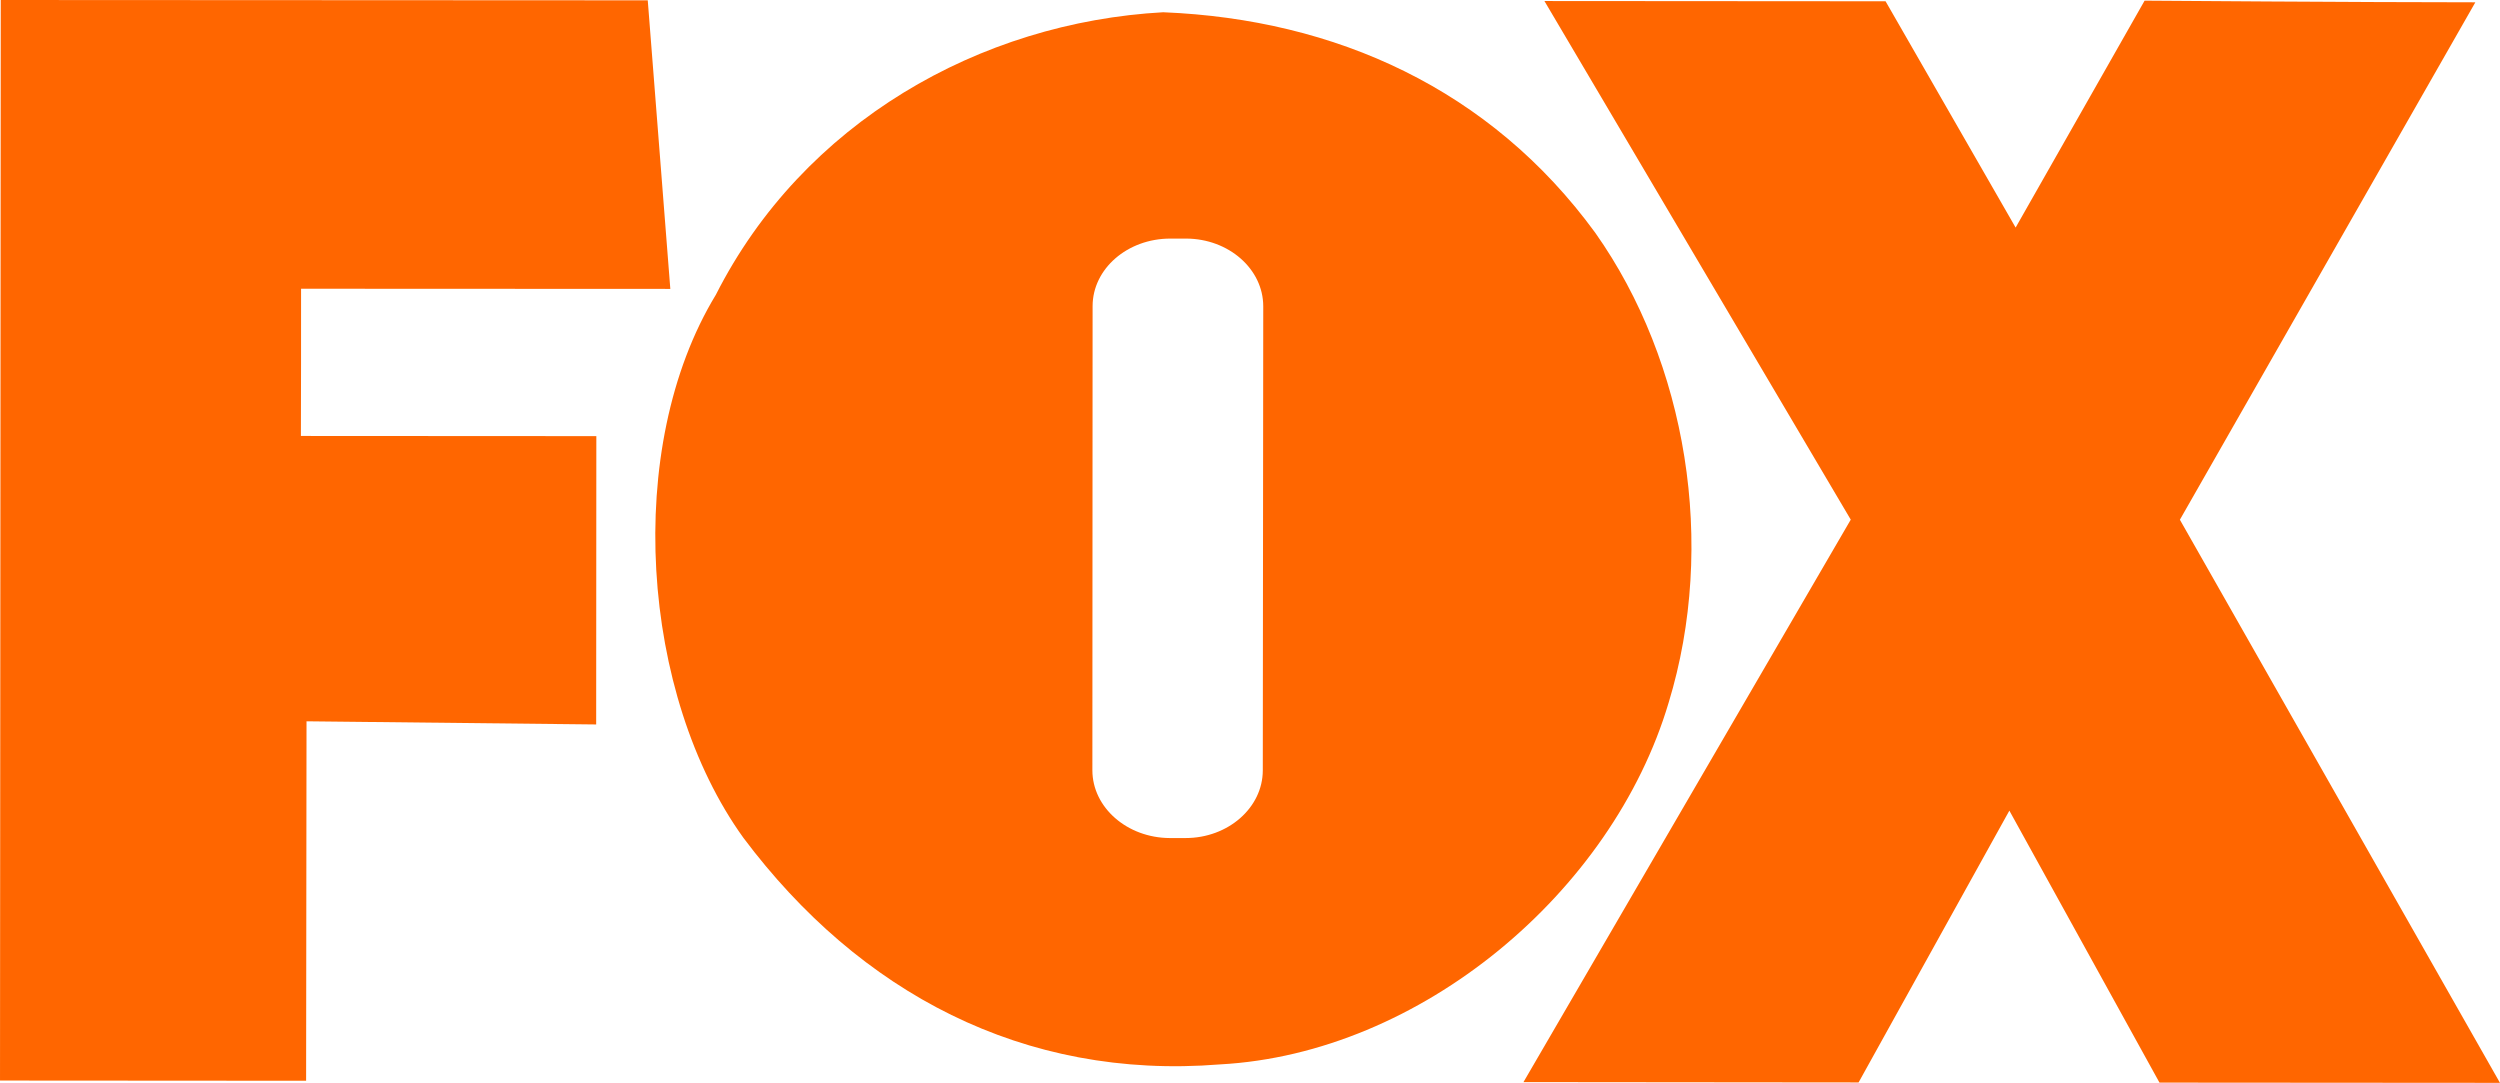
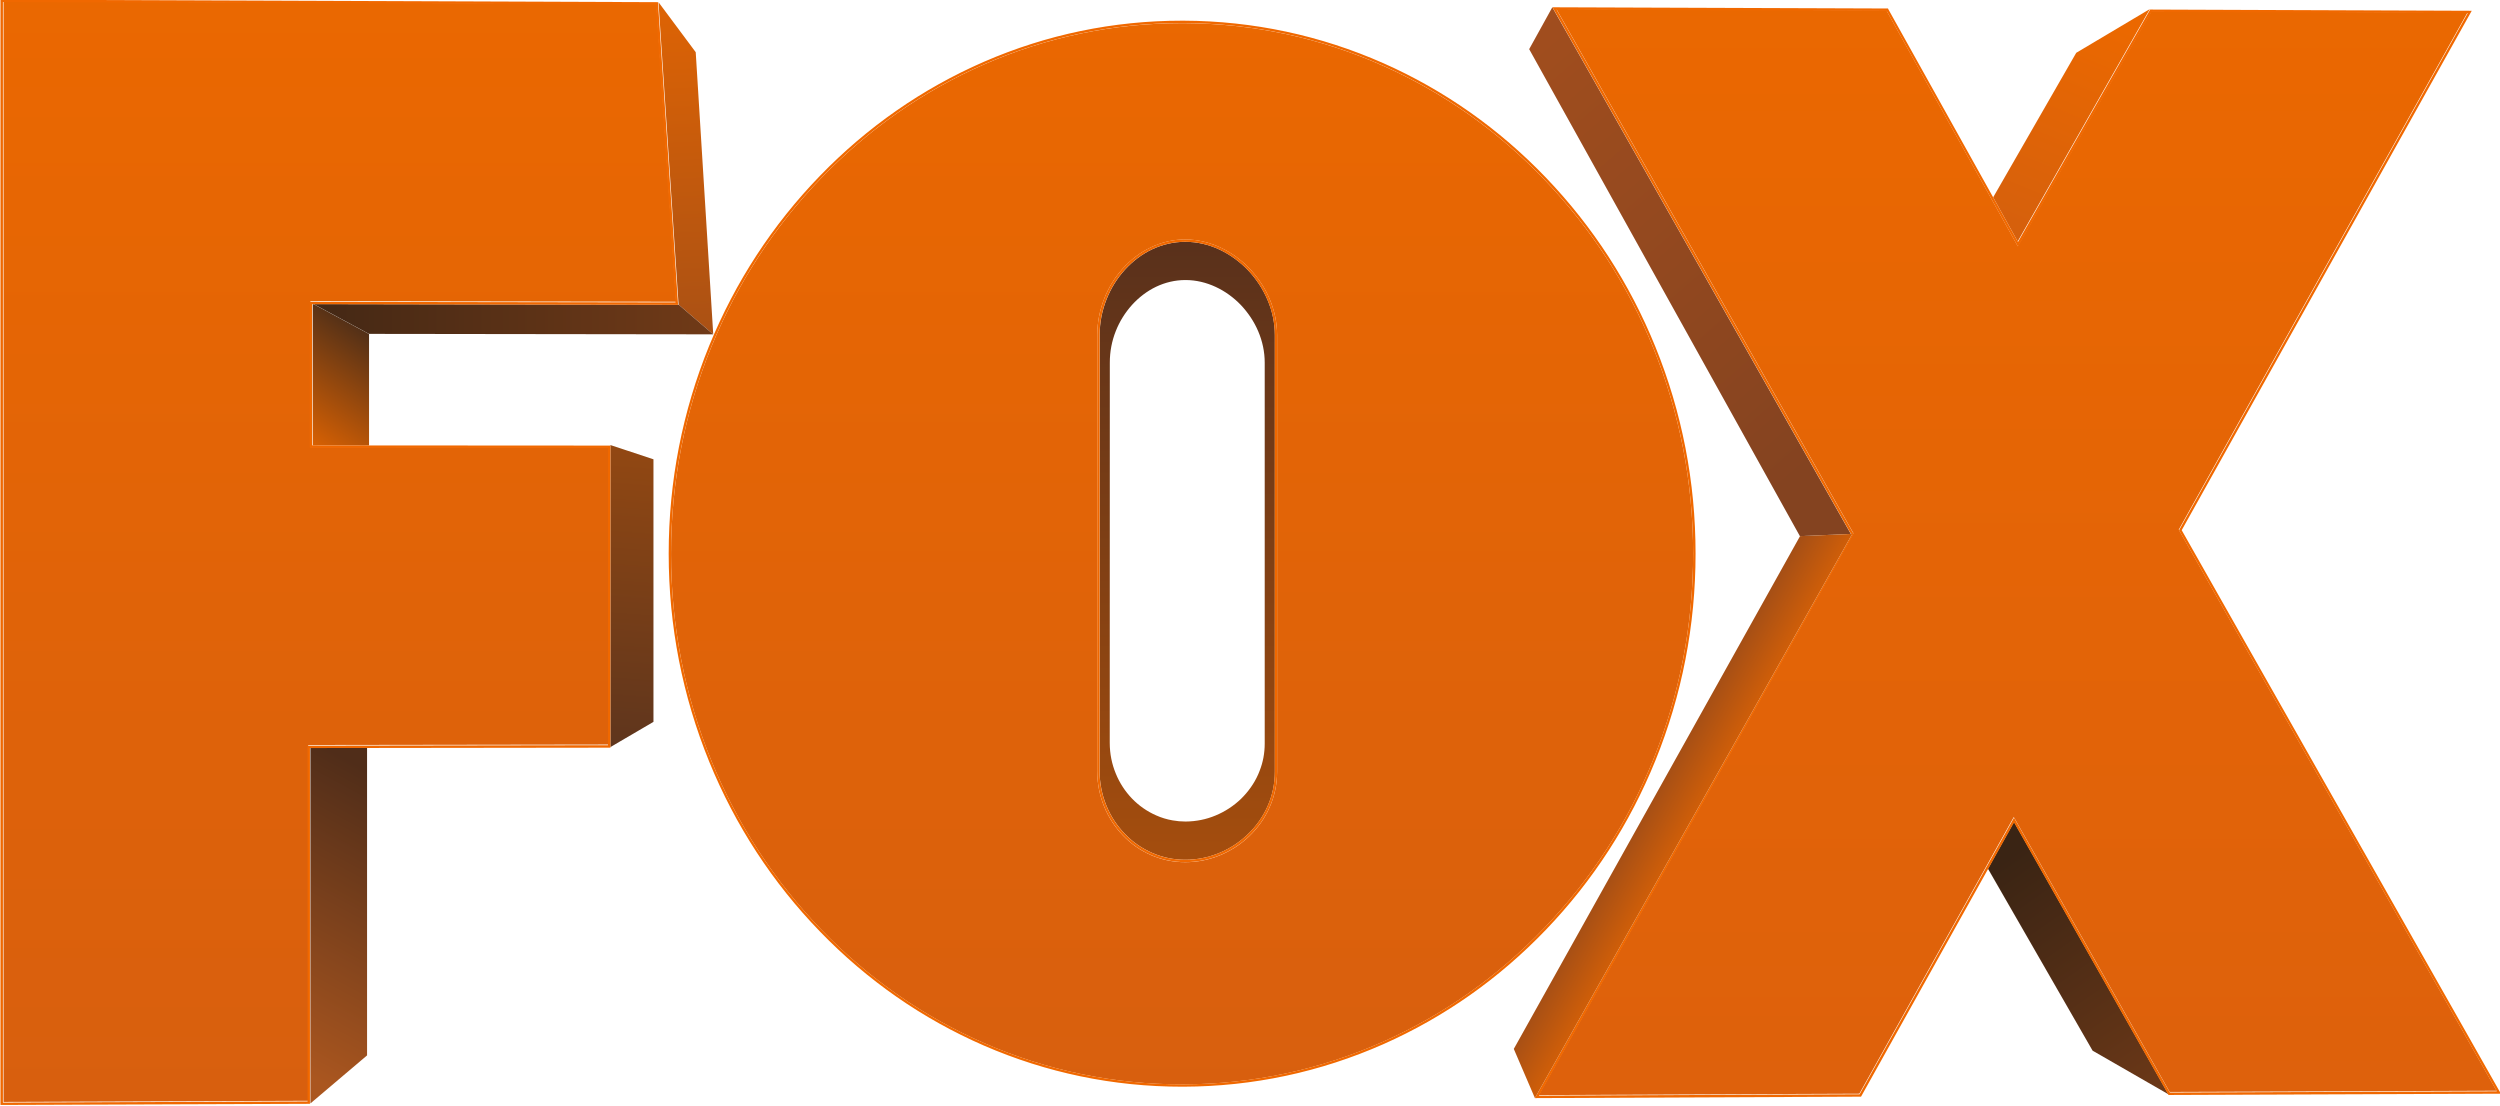
- <svg xmlns="http://www.w3.org/2000/svg" id="svg12" width="600" height="259.88" version="1.1">
-   <path id="path6" d="m160.88 69.337-88.623-0.04c0 12.201 0 23.709-0.04 35.334l70.905 0.04c0 14.304-0.04 54.221-0.04 69.2l-69.516-0.76-0.099 86.27-73.465-0.05 0.179-259.33 155.28 0.079 5.416 69.258z" fill="#f60" />
-   <path id="path8" d="m452.53 0.296 31.218 54.321 30.957-54.46s52.476 0.397 79.378 0.397l-70.91 124.18 76.82 135.15-81.719-0.059-36.028-65.272-36.186 65.233-80.428-0.079 78.55-134.99-73.52-124.47 81.877 0.059z" fill="#f60" />
-   <path id="path10" d="m279.27 2.933c-44.148 2.401-86.553 26.52-107.46 67.806-22.318 36.684-18.03 96.159 6.61 130.34 27.795 37.08 67.187 58.167 114.38 54.378 48.131-2.599 94.161-41.317 107.67-86.808 11.6-38 4.35-81.703-17.6-112.77-25.18-34.521-62.37-51.246-103.61-52.933zm1.601 54.327h3.821c10.197 0.04 18.488 7.3 18.488 16.267l-0.11 111.39c-0.02 8.908-8.302 16.215-18.538 16.215h-3.77c-10.276-0.04-18.591-7.359-18.591-16.267l0.052-111.39c0-8.948 8.346-16.215 18.643-16.215z" fill="#f60" />
+ <svg xmlns="http://www.w3.org/2000/svg" xmlns:xlink="http://www.w3.org/1999/xlink" id="svg128210" width="800" height="353.7" version="1.1" viewBox="0 0 211.67 93.583">
+   <defs id="defs128204">
+     <clipPath id="clipPath6990">
+       <path id="path6988" d="m763.32 689.05 0.304 0.55 0.131-0.23 0.021-0.038-0.152 0.268-0.304-0.55" />
+     </clipPath>
+     <clipPath id="clipPath7014">
+       <path id="path7012" d="m763.39 675.27 1e-3 1e-3 -1e-3 -1e-3m4.284 0.019 1.666 2.986-1.666-2.986m8.402 0.039v1e-3l-4.191 7.399 4.191-7.4m-6.663 11.764-1.381 2.478-4e-3 9e-3 -4.406 0.016 4.406-0.016 4e-3 -9e-3 1.381-2.478m-5.602 2.171-0.037 0.064-0.021 0.038-0.131 0.23 0.189-0.332" />
+     </clipPath>
+     <clipPath id="clipPath7040">
+       <path id="path7038" d="m763.39 675.27" />
+     </clipPath>
+     <linearGradient id="linearGradient7076" x2="1" gradientTransform="matrix(0 14.325 14.325 0 769.73 675.27)" gradientUnits="userSpaceOnUse">
+       <stop id="stop7072" stop-color="#f06800" offset="0" />
+       <stop id="stop7074" stop-color="#f06800" offset="1" />
+     </linearGradient>
+     <clipPath id="clipPath7198">
+       <path id="path7196" d="m758.63 678.92c-0.076 0.013-0.148 0.035-0.217 0.066-0.119 0.052-0.226 0.127-0.317 0.221-0.09 0.094-0.163 0.205-0.213 0.329-0.051 0.123-0.079 0.259-0.079 0.402 0-0.143 0.028-0.279 0.079-0.402 0.05-0.124 0.123-0.235 0.213-0.329 0.091-0.094 0.198-0.169 0.317-0.221 0.068-0.03 0.141-0.053 0.217-0.066" />
+     </clipPath>
+     <clipPath id="clipPath7280">
+       <path id="path7278" d="m752.6 685.3-0.23 3.705-0.489 0.657 0.489-0.657 0.23-3.705" />
+     </clipPath>
+     <clipPath id="clipPath7304">
+       <path id="path7302" d="m743.24 675.18v14.515l8.634-0.033v-1e-3 1e-3l-8.634 0.033v-14.515m8.01 8.659-3.178 2e-3 3.178-2e-3" />
+     </clipPath>
+     <linearGradient id="linearGradient129140" x2="1" gradientTransform="matrix(0 14.325 14.325 0 769.73 675.27)" gradientUnits="userSpaceOnUse" xlink:href="#linearGradient7076" />
+     <linearGradient id="linearGradient2760" x2="1" gradientTransform="matrix(-6.2718 7.1948 7.1948 6.2718 767.28 683.8)" gradientUnits="userSpaceOnUse">
+       <stop id="stop7000" stop-color="#828e94" offset="0" />
+       <stop id="stop7002" stop-color="#b1b9be" offset="1" />
+     </linearGradient>
+     <linearGradient id="linearGradient2762" x2="1" gradientTransform="matrix(0 14.325 14.325 0 769.73 675.27)" gradientUnits="userSpaceOnUse">
+       <stop id="stop7024" stop-color="#fff" offset="0" />
+       <stop id="stop7026" stop-color="#fff" offset=".094" />
+       <stop id="stop7028" stop-color="#fff" offset="1" />
+     </linearGradient>
+     <linearGradient id="linearGradient2764" x2="1" gradientTransform="matrix(1.2641 -.7136 -.7136 -1.2641 764.56 679.5)" gradientUnits="userSpaceOnUse">
+       <stop id="stop7050" stop-color="#828e94" offset="0" />
+       <stop id="stop7052" stop-color="#f8fcfd" offset="1" />
+     </linearGradient>
+     <linearGradient id="linearGradient2766" x2="1" gradientTransform="matrix(2.2951 5.5335 5.5335 -2.2951 768.6 683.89)" gradientUnits="userSpaceOnUse">
+       <stop id="stop7094" stop-color="#c05819" offset="0" />
+       <stop id="stop7096" stop-color="#eb6800" offset="1" />
+     </linearGradient>
+     <linearGradient id="linearGradient2768" x2="1" gradientTransform="matrix(5.1488 -7.3464 -7.3464 -5.1488 769.52 678.37)" gradientUnits="userSpaceOnUse">
+       <stop id="stop7112" stop-color="#3a2414" offset="0" />
+       <stop id="stop7114" stop-color="#b3551c" offset="1" />
+     </linearGradient>
+     <linearGradient id="linearGradient2770" x2="1" gradientTransform="matrix(-6.2718 7.1948 7.1948 6.2718 767.28 683.8)" gradientUnits="userSpaceOnUse">
+       <stop id="stop7130" stop-color="#844320" offset="0" />
+       <stop id="stop7132" stop-color="#ad521d" offset="1" />
+     </linearGradient>
+     <linearGradient id="linearGradient2772" x2="1" gradientTransform="matrix(0 18.836 18.836 0 769.73 671.32)" gradientUnits="userSpaceOnUse">
+       <stop id="stop7148" stop-color="#da5f0f" offset="0" />
+       <stop id="stop7150" stop-color="#eb6800" offset="1" />
+     </linearGradient>
+     <linearGradient id="linearGradient2774" x2="1" gradientTransform="matrix(1.2641 -.7136 -.7136 -1.2641 764.56 679.5)" gradientUnits="userSpaceOnUse">
+       <stop id="stop7184" stop-color="#844320" offset="0" />
+       <stop id="stop7186" stop-color="#eb6800" offset="1" />
+     </linearGradient>
+     <linearGradient id="linearGradient2776" x2="1" gradientTransform="matrix(0 -15.905 -15.905 0 758.82 686.75)" gradientUnits="userSpaceOnUse">
+       <stop id="stop7208" stop-color="#535967" offset="0" />
+       <stop id="stop7210" stop-color="#f8fcfd" offset="1" />
+     </linearGradient>
+     <linearGradient id="linearGradient2778" x2="1" gradientTransform="matrix(0 18.836 18.836 0 758.75 671.32)" gradientUnits="userSpaceOnUse">
+       <stop id="stop7226" stop-color="#d35d12" offset="0" />
+       <stop id="stop7228" stop-color="#eb6800" offset="1" />
+     </linearGradient>
+     <linearGradient id="linearGradient2780" x2="1" gradientTransform="matrix(0 -15.905 -15.905 0 758.82 686.75)" gradientUnits="userSpaceOnUse">
+       <stop id="stop7248" stop-color="#57301c" offset="0" />
+       <stop id="stop7250" stop-color="#eb6800" offset="1" />
+     </linearGradient>
+     <linearGradient id="linearGradient2782" x2="1" gradientTransform="matrix(0 13.999 13.999 0 758.75 675.42)" gradientUnits="userSpaceOnUse">
+       <stop id="stop7266" stop-color="#f06800" offset="0" />
+       <stop id="stop7268" stop-color="#f06800" offset="1" />
+     </linearGradient>
+     <linearGradient id="linearGradient2784" x2="1" gradientTransform="matrix(-.46124 8.7217 8.7217 .46124 752.52 682.05)" gradientUnits="userSpaceOnUse">
+       <stop id="stop7290" stop-color="#828e94" offset="0" />
+       <stop id="stop7292" stop-color="#f8fcfd" offset="1" />
+     </linearGradient>
+     <linearGradient id="linearGradient2786" x2="1" gradientTransform="matrix(0 14.515 14.515 0 747.69 675.18)" gradientUnits="userSpaceOnUse">
+       <stop id="stop7314" stop-color="#fff" offset="0" />
+       <stop id="stop7316" stop-color="#fff" offset=".094" />
+       <stop id="stop7318" stop-color="#fff" offset="1" />
+     </linearGradient>
+     <linearGradient id="linearGradient2788" x2="1" gradientTransform="matrix(-1.8623 -3.4317 -3.4317 1.8623 748.48 679.35)" gradientUnits="userSpaceOnUse">
+       <stop id="stop7338" stop-color="#502d19" offset="0" />
+       <stop id="stop7340" stop-color="#aa561f" offset="1" />
+     </linearGradient>
+     <linearGradient id="linearGradient2790" x2="1" gradientTransform="matrix(.80025 10.866 10.866 -.80025 751.37 679.82)" gradientUnits="userSpaceOnUse">
+       <stop id="stop7356" stop-color="#5e351d" offset="0" />
+       <stop id="stop7358" stop-color="#eb6800" offset="1" />
+     </linearGradient>
+     <linearGradient id="linearGradient2792" x2="1" gradientTransform="matrix(0 18.836 18.836 0 747.69 671.32)" gradientUnits="userSpaceOnUse">
+       <stop id="stop7374" stop-color="#d35d12" offset="0" />
+       <stop id="stop7376" stop-color="#eb6800" offset="1" />
+     </linearGradient>
+     <linearGradient id="linearGradient2794" x2="1" gradientTransform="matrix(-.46124 8.7217 8.7217 .46124 752.52 682.05)" gradientUnits="userSpaceOnUse">
+       <stop id="stop7396" stop-color="#844320" offset="0" />
+       <stop id="stop7398" stop-color="#eb6800" offset="1" />
+     </linearGradient>
+     <linearGradient id="linearGradient2796" x2="1" gradientTransform="matrix(-1.1178 -1.6297 -1.6297 1.1178 748.14 685.41)" gradientUnits="userSpaceOnUse">
+       <stop id="stop7414" stop-color="#482c19" offset="0" />
+       <stop id="stop7416" stop-color="#eb6800" offset="1" />
+     </linearGradient>
+     <linearGradient id="linearGradient2798" x2="1" gradientTransform="matrix(14.392 -.014792 -.014792 -14.392 746.17 685.51)" gradientUnits="userSpaceOnUse">
+       <stop id="stop7432" stop-color="#3a2414" offset="0" />
+       <stop id="stop7434" stop-color="#b3551c" offset="1" />
+     </linearGradient>
+     <linearGradient id="linearGradient2800" x2="1" gradientTransform="matrix(0 14.515 14.515 0 747.69 675.18)" gradientUnits="userSpaceOnUse">
+       <stop id="stop7450" stop-color="#f06800" offset="0" />
+       <stop id="stop7452" stop-color="#f06800" offset="1" />
+     </linearGradient>
+   </defs>
+   <g id="layer1" transform="translate(7.7752 -82.19)">
+     <g id="g127602" transform="matrix(6.4474 0 0 -6.4474 -4799.7 4528.9)">
+       <g id="g6984">
+         <g id="g6986" clip-path="url(#clipPath6990)">
+           <g id="g6992">
+             <g id="g6998">
+               <path id="path7006" d="m767.56 682.68-0.686-0.03-3.555 6.395 0.304 0.55 3.937-6.915" fill="url(#linearGradient2760)" />
+             </g>
+           </g>
+         </g>
+       </g>
+       <g id="g7008">
+         <g id="g7010" clip-path="url(#clipPath7014)">
+           <g id="g7016">
+             <g id="g7022">
+               <path id="path7032" d="m763.67 689.57 3.901-6.884-4e-3 -8e-3 -4.129-7.37 4.211 0.018 2.028 3.633 2.047-3.61 4.293 0.016-4.174 7.369 5e-3 7e-3 3.787 6.783-4.152 0.016-1.754-3.085-0.013 0.025-1.712 3.073-4.334 0.017m-0.286-14.294 4.151 7.41-3.919 6.915 4.406-0.016 4e-3 -9e-3 1.703-3.057 1.736 3.052h9e-3l4.214-0.016-0.013-0.023-3.796-6.798 4.191-7.4-4.364-0.017-5e-3 8e-3 -2.024 3.57-2.009-3.6h-9e-3l-4.275-0.019" fill="url(#linearGradient2762)" />
+             </g>
+           </g>
+         </g>
+       </g>
+       <g id="g7034">
+         <g id="g7036" clip-path="url(#clipPath7040)">
+           <g id="g7042">
+             <g id="g7048">
+               <path id="path7056" d="m763.39 675.27-0.277 0.646 3.759 6.734 0.686 0.03-4.168-7.41" fill="url(#linearGradient2764)" />
+             </g>
+           </g>
+         </g>
+       </g>
+       <g id="g7058" transform="translate(763.39 675.27)">
+         <path id="path7060" d="m0 0h1e-3 -1e-3m1e-3 1e-3 -0.277 0.645 0.277-0.645" fill="#f06800" />
+       </g>
+       <g id="g7062">
+         <g id="g7064">
+           <g id="g7070">
+             <path id="path7078" d="m763.39 675.27 1e-3 1e-3v-1e-3h-1e-3" fill="url(#linearGradient129140)" />
+           </g>
+         </g>
+       </g>
+       <g id="g7080" transform="translate(771.71 675.32)">
+         <path id="path7082" d="m0 0-3e-3 5e-3 2e-3 -4e-3 -2e-3 4e-3 3e-3 -5e-3 4.364 0.017-4.364-0.017m-1e-3 1e-3 -0.996 0.573-1.375 2.39h1e-3l1.374-2.39 0.996-0.573m-2.298 11.78 1.091 1.898-1.091-1.898m1.091 1.898 0.967 0.575-0.967-0.575" fill="#f06800" />
+       </g>
+       <g id="g7084">
+         <g id="g7086">
+           <g id="g7092">
+             <path id="path7100" d="m769.73 686.52-0.322 0.579 1.091 1.898 0.967 0.575-1.736-3.052" fill="url(#linearGradient2766)" />
+           </g>
+         </g>
+       </g>
+       <g id="g7102">
+         <g id="g7104">
+           <g id="g7110">
+             <path id="path7118" d="m771.71 675.32-0.996 0.573-1.374 2.39 0.342 0.614 2.024-3.57 2e-3 -3e-3 2e-3 -4e-3" fill="url(#linearGradient2768)" />
+           </g>
+         </g>
+       </g>
+       <g id="g7120">
+         <g id="g7122">
+           <g id="g7128">
+             <path id="path7136" d="m766.87 682.65-3.555 6.395 0.304 0.55 0.152-0.268 3.767-6.647v-1e-3l-0.668-0.029" fill="url(#linearGradient2770)" />
+           </g>
+         </g>
+       </g>
+       <g id="g7138">
+         <g id="g7140">
+           <g id="g7146">
+             <path id="path7154" d="m763.44 675.31 4.129 7.37 4e-3 8e-3 -3.901 6.884 4.334-0.017 1.712-3.073 0.013-0.025 1.754 3.085 4.152-0.016-3.787-6.783-5e-3 -7e-3 4.174-7.369-4.293-0.016-2.047 3.61-2.028-3.633-4.211-0.018" fill="url(#linearGradient2772)" />
+           </g>
+         </g>
+       </g>
+       <g id="g7156">
+         <g id="g7158">
+           <g id="g7164">
+             <path id="path7172" d="m763.39 675.27 4.168 7.41-0.018-1e-3v1e-3l-3.767 6.647 0.037-0.064-0.189 0.332 4.406-0.016 4e-3 -9e-3 1.381-2.478 0.322-0.579 1.736 3.052h9e-3l4.214-0.016-0.013-0.023-3.796-6.798 4.191-7.399v-1e-3l-4.364-0.017-3e-3 5e-3 -2e-3 3e-3 -2.024 3.57-0.342-0.614h-1e-3l-1.666-2.986h-9e-3l-4.274-0.019m0.285 14.294 3.901-6.884-4e-3 -8e-3 -4.129-7.37 4.211 0.018 2.028 3.633 2.047-3.61 4.293 0.016-4.174 7.369 5e-3 7e-3 3.787 6.783-4.152 0.016-1.754-3.085-0.013 0.025-1.712 3.073-4.334 0.017" fill="url(#linearGradient129140)" />
+           </g>
+         </g>
+       </g>
+       <g id="g7174">
+         <g id="g7176">
+           <g id="g7182">
+             <path id="path7190" d="m763.39 675.27v1e-3l-0.277 0.645 3.759 6.734 0.668 0.029 0.018 1e-3 -4.168-7.41" fill="url(#linearGradient2774)" />
+           </g>
+         </g>
+       </g>
+       <g id="g7192">
+         <g id="g7194" clip-path="url(#clipPath7198)">
+           <g id="g7200">
+             <g id="g7206">
+               <path id="path7214" d="m758.35 686.43c-0.136-0.065-0.259-0.159-0.362-0.273-0.103-0.113-0.187-0.248-0.245-0.395-0.057-0.147-0.089-0.306-0.089-0.469l-1e-3 -5.726c0-0.163 0.032-0.319 0.09-0.461 0.057-0.141 0.141-0.269 0.245-0.376 0.103-0.107 0.226-0.194 0.362-0.253 0.137-0.06 0.287-0.093 0.444-0.093 0.158 1e-3 0.312 0.033 0.452 0.091 0.142 0.059 0.271 0.144 0.38 0.25 0.109 0.104 0.199 0.23 0.261 0.37 0.063 0.141 0.097 0.296 0.097 0.46v5.734c0 0.163-0.034 0.322-0.097 0.469-0.062 0.147-0.152 0.282-0.261 0.396-0.109 0.115-0.238 0.208-0.38 0.274-0.14 0.065-0.294 0.102-0.452 0.102h-2e-3c-0.156 0-0.306-0.035-0.442-0.1m0.06-7.447c-0.119 0.052-0.226 0.127-0.317 0.221-0.09 0.094-0.163 0.205-0.213 0.329-0.051 0.123-0.079 0.259-0.079 0.402l1e-3 4.997c0 0.142 0.027 0.282 0.078 0.41 0.05 0.128 0.124 0.245 0.214 0.345 0.09 0.099 0.197 0.181 0.316 0.238 0.119 0.056 0.25 0.088 0.387 0.088 0.138 0 0.272-0.033 0.395-0.09s0.236-0.139 0.332-0.239c0.094-0.1 0.173-0.217 0.227-0.345 0.055-0.129 0.085-0.268 0.085-0.41v-5.005c0-0.143-0.03-0.279-0.085-0.401-0.054-0.123-0.133-0.232-0.227-0.324-0.096-0.092-0.209-0.166-0.332-0.217-0.123-0.052-0.257-0.079-0.395-0.08h-1e-3c-0.137 0-0.268 0.029-0.386 0.081" fill="url(#linearGradient2776)" />
+             </g>
+           </g>
+         </g>
+       </g>
+       <g id="g7216">
+         <g id="g7218">
+           <g id="g7224">
+             <path id="path7232" d="m758.78 675.45h-0.017c-0.901 0-1.774 0.18-2.599 0.539-0.801 0.348-1.521 0.85-2.141 1.489-0.619 0.641-1.106 1.387-1.446 2.219-0.352 0.862-0.531 1.778-0.531 2.722s0.179 1.859 0.531 2.721c0.34 0.831 0.827 1.578 1.446 2.218 0.62 0.64 1.34 1.141 2.141 1.49 0.822 0.357 1.693 0.538 2.591 0.538h0.025c0.905-3e-3 1.784-0.19 2.609-0.556 0.797-0.353 1.512-0.857 2.125-1.497s1.095-1.383 1.431-2.211c0.347-0.857 0.523-1.766 0.523-2.703s-0.176-1.847-0.523-2.704c-0.336-0.828-0.818-1.572-1.431-2.211-0.613-0.641-1.328-1.144-2.125-1.497-0.825-0.366-1.704-0.553-2.609-0.557m0.017 11.096c-0.155 0-0.305-0.035-0.448-0.103-0.138-0.065-0.261-0.158-0.368-0.276-0.106-0.117-0.189-0.251-0.247-0.4-0.06-0.153-0.091-0.313-0.091-0.475l-1e-3 -5.726c0-0.162 0.031-0.318 0.091-0.467 0.059-0.143 0.142-0.271 0.248-0.381s0.23-0.197 0.368-0.257c0.142-0.062 0.293-0.093 0.448-0.093h3e-3c0.157 0 0.311 0.031 0.458 0.092 0.143 0.06 0.272 0.144 0.384 0.252 0.113 0.109 0.202 0.235 0.264 0.376 0.066 0.148 0.099 0.305 0.099 0.466v5.734c0 0.161-0.033 0.321-0.098 0.476-0.063 0.147-0.152 0.282-0.264 0.4-0.113 0.118-0.243 0.211-0.385 0.277-0.148 0.069-0.302 0.104-0.458 0.105h-3e-3" fill="url(#linearGradient2778)" />
+           </g>
+         </g>
+       </g>
+       <g id="g7234" transform="translate(758.8 678.9)">
+         <path id="path7236" d="m0 0h-1e-3c-0.058 0-0.114 5e-3 -0.169 0.015 0.055-0.01 0.112-0.015 0.17-0.015m0.973 0.668c0.043 0.109 0.066 0.229 0.066 0.354 0-0.125-0.023-0.245-0.066-0.354" fill="#f06800" />
+       </g>
+       <g id="g7238">
+         <g id="g7240">
+           <g id="g7246">
+             <path id="path7254" d="m758.8 678.4c-0.153 0-0.299 0.03-0.437 0.091-0.134 0.058-0.255 0.142-0.358 0.25-0.104 0.107-0.185 0.232-0.242 0.371-0.059 0.145-0.089 0.298-0.089 0.455l1e-3 5.726c0 0.158 0.03 0.314 0.089 0.464 0.057 0.145 0.138 0.276 0.241 0.39 0.105 0.115 0.225 0.206 0.358 0.269 0.139 0.065 0.285 0.099 0.435 0.099h2e-3c0.152 0 0.302-0.034 0.446-0.101 0.138-0.065 0.265-0.156 0.375-0.27 0.11-0.116 0.196-0.247 0.258-0.392 0.064-0.15 0.096-0.306 0.096-0.463v-5.734c0-0.157-0.032-0.31-0.096-0.453-0.061-0.137-0.147-0.26-0.258-0.366-0.109-0.106-0.235-0.188-0.374-0.246-0.143-0.059-0.293-0.09-0.447-0.09m3e-3 0.502c0.138 1e-3 0.272 0.028 0.395 0.08 0.123 0.051 0.236 0.125 0.332 0.217 0.094 0.092 0.173 0.201 0.227 0.324 7e-3 0.016 0.013 0.031 0.019 0.047 0.043 0.109 0.066 0.229 0.066 0.354v5.005c0 0.142-0.03 0.281-0.085 0.41-0.054 0.128-0.133 0.245-0.227 0.345-0.096 0.1-0.209 0.182-0.332 0.239s-0.257 0.09-0.395 0.09h-3e-3c-0.136 0-0.266-0.032-0.384-0.088-0.119-0.057-0.226-0.139-0.316-0.238-0.09-0.1-0.164-0.217-0.214-0.345-0.051-0.128-0.078-0.268-0.078-0.41l-1e-3 -4.997c0-0.143 0.028-0.279 0.079-0.402 0.05-0.124 0.123-0.235 0.213-0.329 0.091-0.094 0.198-0.169 0.317-0.221 0.069-0.031 0.141-0.053 0.217-0.066 0.055-0.01 0.111-0.015 0.169-0.015h1e-3" fill="url(#linearGradient2780)" />
+           </g>
+         </g>
+       </g>
+       <g id="g7256">
+         <g id="g7258">
+           <g id="g7264">
+             <path id="path7272" d="m758.78 675.42h-0.025c-0.902 0-1.778 0.182-2.603 0.541-0.805 0.351-1.529 0.854-2.151 1.497-0.623 0.643-1.111 1.392-1.453 2.228-0.353 0.866-0.533 1.786-0.533 2.734s0.18 1.868 0.533 2.733c0.342 0.835 0.83 1.585 1.453 2.228 0.622 0.643 1.346 1.146 2.151 1.497 0.825 0.359 1.701 0.541 2.603 0.541h0.025c0.91-4e-3 1.792-0.192 2.622-0.559 0.8-0.355 1.519-0.861 2.135-1.504s1.099-1.39 1.436-2.221c0.349-0.86 0.527-1.774 0.527-2.715 0-0.942-0.178-1.855-0.527-2.716-0.337-0.831-0.82-1.578-1.436-2.221s-1.335-1.149-2.135-1.504c-0.83-0.367-1.712-0.556-2.622-0.559m-0.025 13.967c-0.898 0-1.769-0.181-2.591-0.538-0.801-0.349-1.521-0.85-2.141-1.49-0.619-0.64-1.106-1.387-1.446-2.218-0.352-0.862-0.531-1.777-0.531-2.721s0.179-1.86 0.531-2.722c0.34-0.832 0.827-1.578 1.446-2.219 0.62-0.639 1.34-1.141 2.141-1.489 0.825-0.359 1.698-0.539 2.599-0.539h0.017c0.905 4e-3 1.784 0.191 2.609 0.557 0.797 0.353 1.512 0.856 2.125 1.497 0.613 0.639 1.095 1.383 1.431 2.211 0.347 0.857 0.523 1.767 0.523 2.704s-0.176 1.846-0.523 2.703c-0.336 0.828-0.818 1.571-1.431 2.211s-1.328 1.144-2.125 1.497c-0.825 0.366-1.704 0.553-2.609 0.556h-0.025m0.045-11.018h-3e-3c-0.155 0-0.306 0.031-0.448 0.093-0.138 0.06-0.262 0.147-0.368 0.257s-0.189 0.238-0.248 0.381c-0.06 0.149-0.091 0.305-0.091 0.467l1e-3 5.726c0 0.162 0.031 0.322 0.091 0.475 0.058 0.149 0.141 0.283 0.247 0.4 0.107 0.118 0.23 0.211 0.368 0.276 0.143 0.068 0.293 0.103 0.448 0.103h3e-3c0.156-1e-3 0.31-0.036 0.458-0.105 0.142-0.066 0.272-0.159 0.385-0.277 0.112-0.118 0.201-0.253 0.264-0.4 0.065-0.155 0.098-0.315 0.098-0.476v-5.734c0-0.161-0.033-0.318-0.099-0.466-0.062-0.141-0.151-0.267-0.264-0.376-0.112-0.108-0.241-0.192-0.384-0.252-0.147-0.061-0.301-0.092-0.458-0.092m-3e-3 8.146c-0.15 0-0.296-0.034-0.435-0.099-0.133-0.063-0.253-0.154-0.358-0.269-0.103-0.114-0.184-0.245-0.241-0.39-0.059-0.15-0.089-0.306-0.089-0.464l-1e-3 -5.726c0-0.157 0.03-0.31 0.089-0.455 0.057-0.139 0.138-0.264 0.242-0.371 0.103-0.108 0.224-0.192 0.358-0.25 0.138-0.061 0.284-0.091 0.437-0.091 0.154 0 0.304 0.031 0.447 0.09 0.139 0.058 0.265 0.14 0.374 0.246 0.111 0.106 0.197 0.229 0.258 0.366 0.064 0.143 0.096 0.296 0.096 0.453v5.734c0 0.157-0.032 0.313-0.096 0.463-0.062 0.145-0.148 0.276-0.258 0.392-0.11 0.114-0.237 0.205-0.375 0.27-0.144 0.067-0.294 0.101-0.446 0.101h-2e-3" fill="url(#linearGradient2782)" />
+           </g>
+         </g>
+       </g>
+       <g id="g7274">
+         <g id="g7276" clip-path="url(#clipPath7280)">
+           <g id="g7282">
+             <g id="g7288">
+               <path id="path7296" d="m752.13 685.71 0.471-0.404-0.23 3.705-0.489 0.658 0.248-3.959" fill="url(#linearGradient2784)" />
+             </g>
+           </g>
+         </g>
+       </g>
+       <g id="g7298">
+         <g id="g7300" clip-path="url(#clipPath7304)">
+           <g id="g7306">
+             <g id="g7312">
+               <path id="path7322" d="m743.24 675.18 4.064 0.015v4.672l3.946 5e-3v3.967l-3.917 3e-3v1.854l4.806-9e-3 -0.265 3.975-8.634 0.033v-14.515m0.032 14.484 8.573-0.034 0.26-3.911-4.803 8e-3v-1.916l3.916-3e-3v-3.904l-3.945-6e-3v-4.672l-4.001-0.015v14.453" fill="url(#linearGradient2786)" />
+             </g>
+           </g>
+         </g>
+       </g>
+       <g id="g7324" transform="translate(743.24 675.18)">
+         <path id="path7326" d="m0 0 4.064 0.015 0.744 0.631v4.042l3.202 4e-3v1e-3l0.565 0.331v3.448-3.448l-0.565-0.331v-1e-3l-3.202-4e-3v-4.042l-0.744-0.631-4.064-0.015m8.01 8.658v1e-3 -1e-3" fill="#f06800" />
+       </g>
+       <g id="g7328">
+         <g id="g7330">
+           <g id="g7336">
+             <path id="path7344" d="m747.31 675.2v4.672l0.744 1e-3v-4.042l-0.744-0.631" fill="url(#linearGradient2788)" />
+           </g>
+         </g>
+       </g>
+       <g id="g7346">
+         <g id="g7348">
+           <g id="g7354">
+             <path id="path7362" d="m751.25 679.88v3.966l0.565-0.187v-3.448l-0.565-0.331" fill="url(#linearGradient2790)" />
+           </g>
+         </g>
+       </g>
+       <g id="g7364">
+         <g id="g7366">
+           <g id="g7372">
+             <path id="path7380" d="m743.28 675.22v14.453l8.573-0.034 0.26-3.911-4.803 8e-3v-1.916l3.916-3e-3v-3.904l-3.945-6e-3v-4.672l-4.001-0.015" fill="url(#linearGradient2792)" />
+           </g>
+         </g>
+       </g>
+       <g id="g7382" transform="translate(752.6 685.3)">
+         <path id="path7384" d="M 0,0 -0.455,0.39 0,0" fill="#f06800" />
+       </g>
+       <g id="g7386">
+         <g id="g7388">
+           <g id="g7394">
+             <path id="path7402" d="m752.6 685.3-0.455 0.39-0.263 3.958-1e-3 0.014 0.489-0.657 0.23-3.705" fill="url(#linearGradient2794)" />
+           </g>
+         </g>
+       </g>
+       <g id="g7404">
+         <g id="g7406">
+           <g id="g7412">
+             <path id="path7420" d="m748.08 683.84-0.739 1e-3v1.854h0.013l0.726-0.391v-1.464" fill="url(#linearGradient2796)" />
+           </g>
+         </g>
+       </g>
+       <g id="g7422">
+         <g id="g7424">
+           <g id="g7430">
+             <path id="path7438" d="m752.6 685.3-4.521 6e-3 -0.726 0.391 4.793-9e-3 -1e-3 2e-3 0.455-0.39" fill="url(#linearGradient2798)" />
+           </g>
+         </g>
+       </g>
+       <g id="g7440">
+         <g id="g7442">
+           <g id="g7448">
+             <path id="path7456" d="m743.24 675.18v14.515l8.634-0.033v-1e-3l1e-3 -0.014 0.263-3.958 1e-3 -2e-3 -4.793 9e-3h-0.013v-1.854l0.739-1e-3 3.178-2e-3v-3.967l-3.946-5e-3v-4.672l-4.064-0.015m0.032 14.484v-14.453l4.001 0.015v4.672l3.945 6e-3v3.904l-3.916 3e-3v1.916l4.803-8e-3 -0.26 3.911-8.573 0.034" fill="url(#linearGradient2800)" />
+           </g>
+         </g>
+       </g>
+     </g>
+   </g>
</svg>
